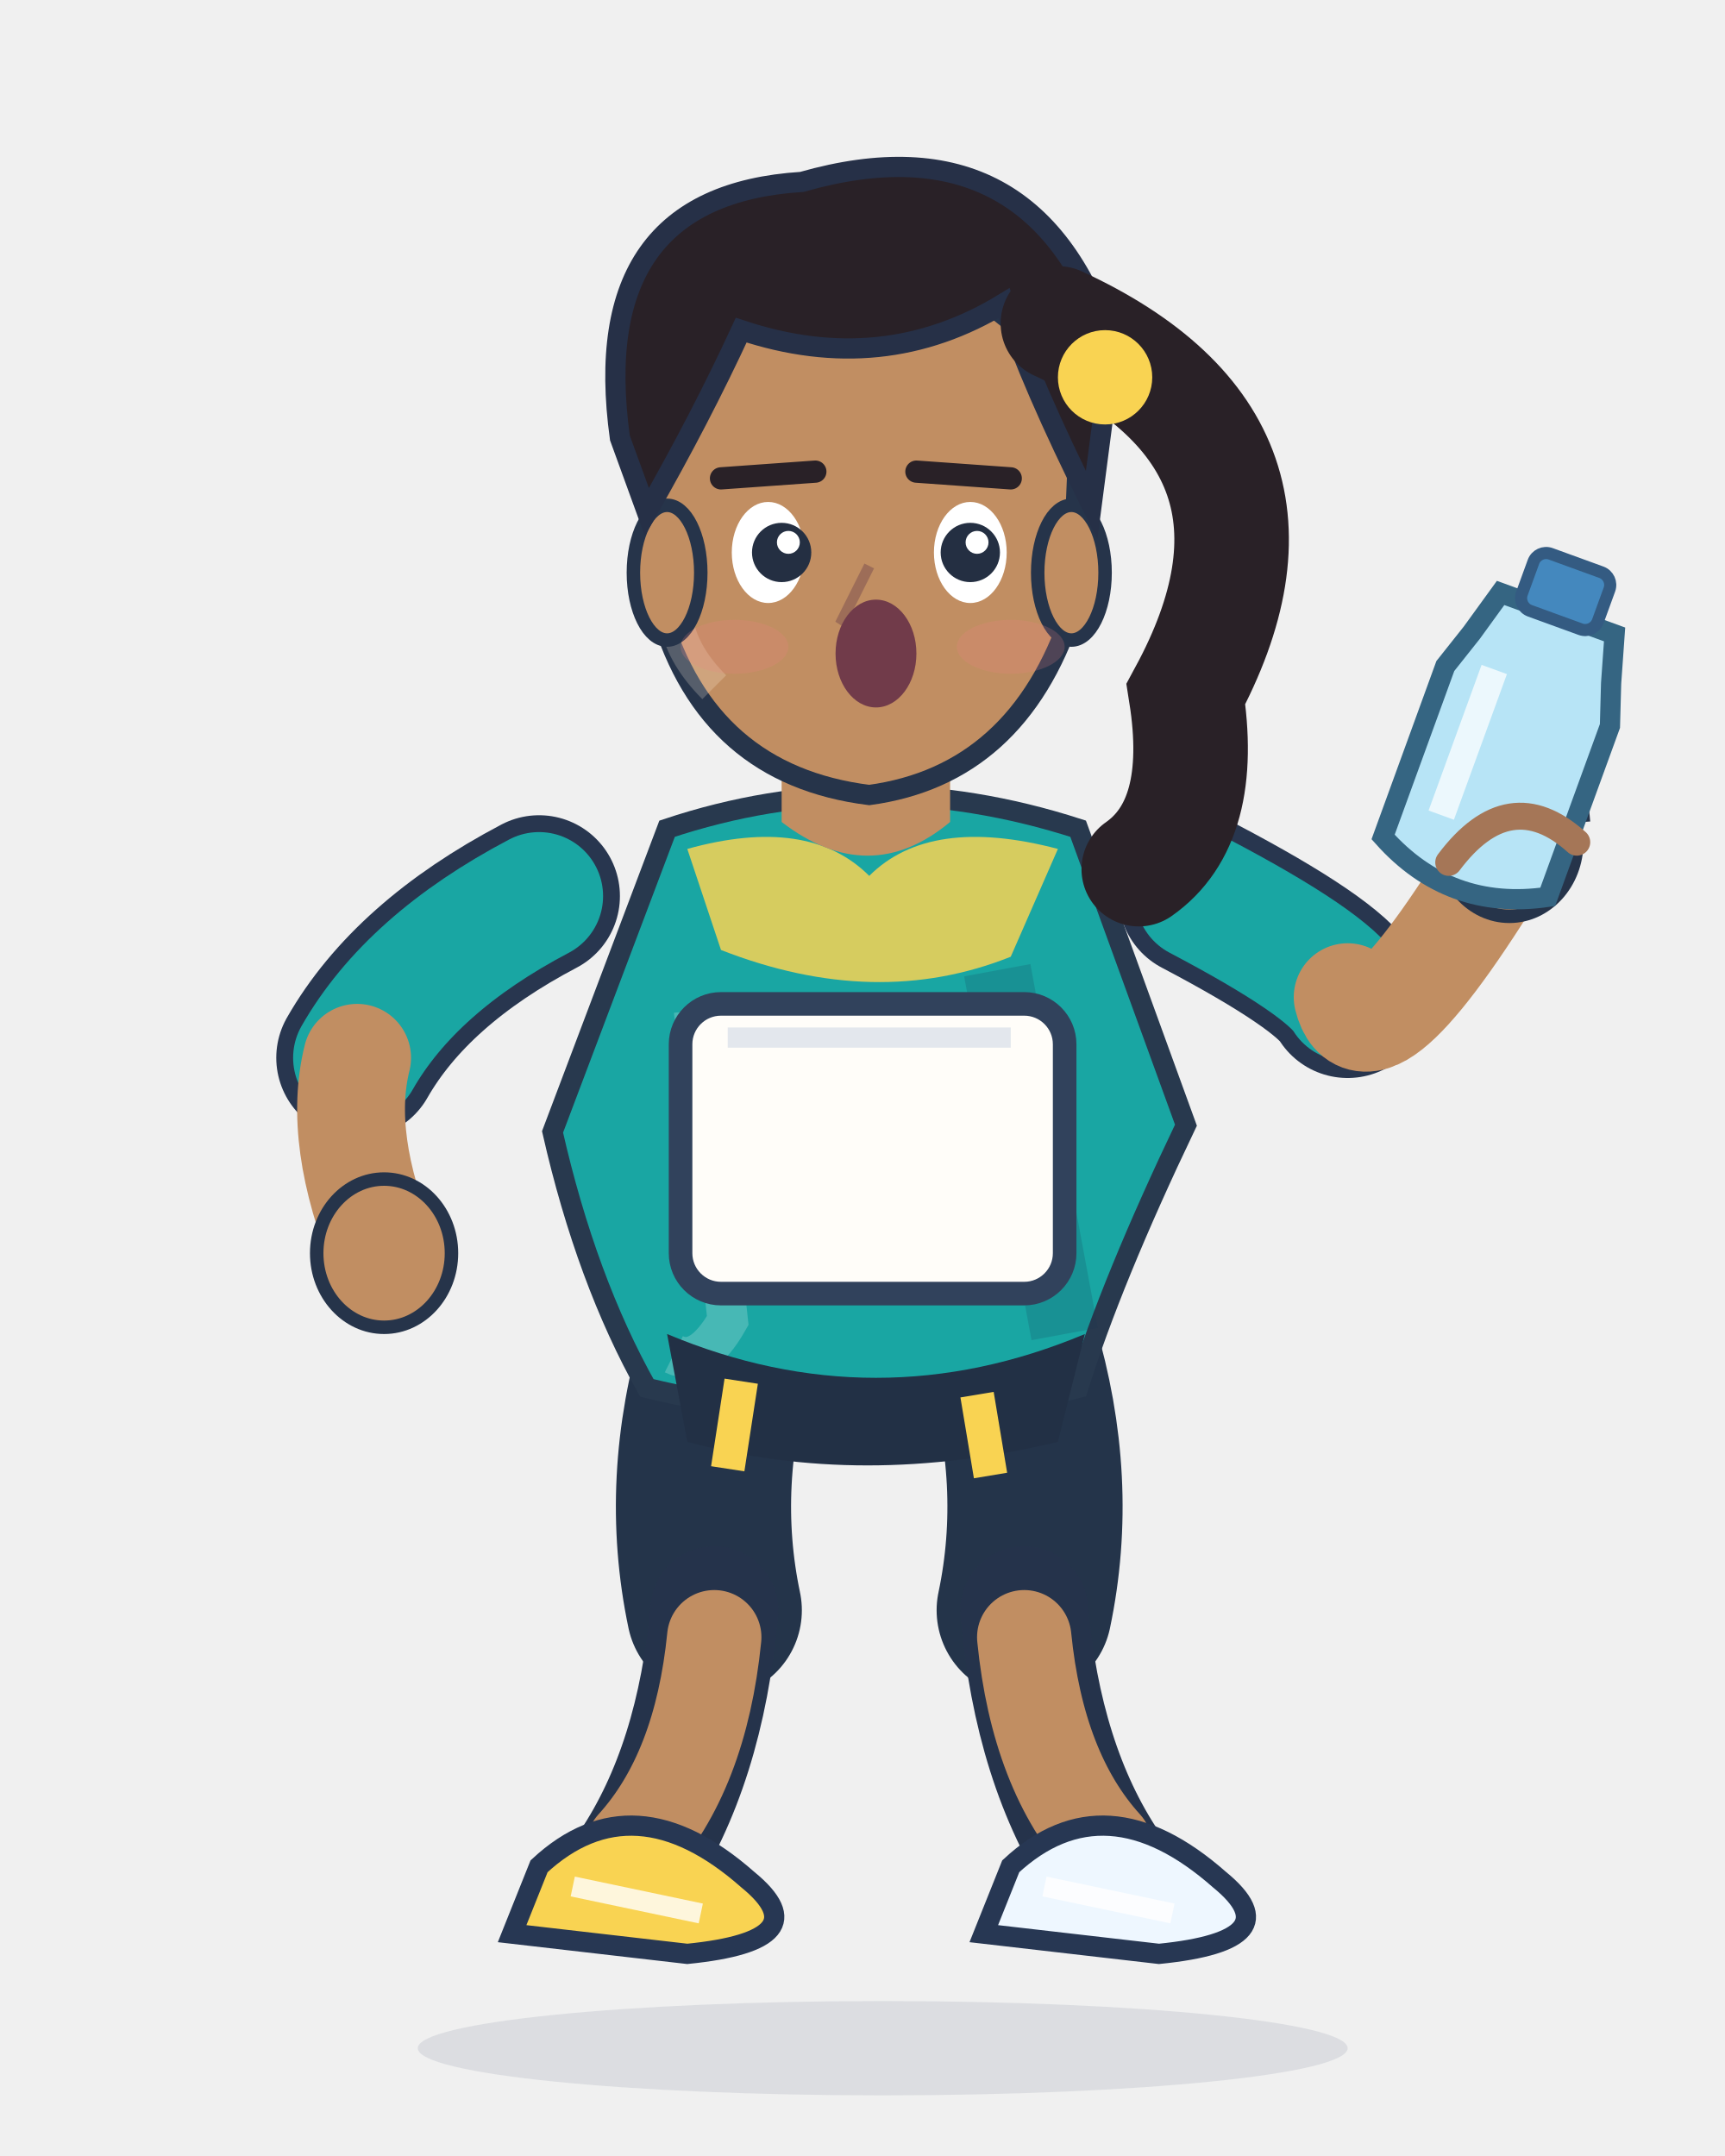
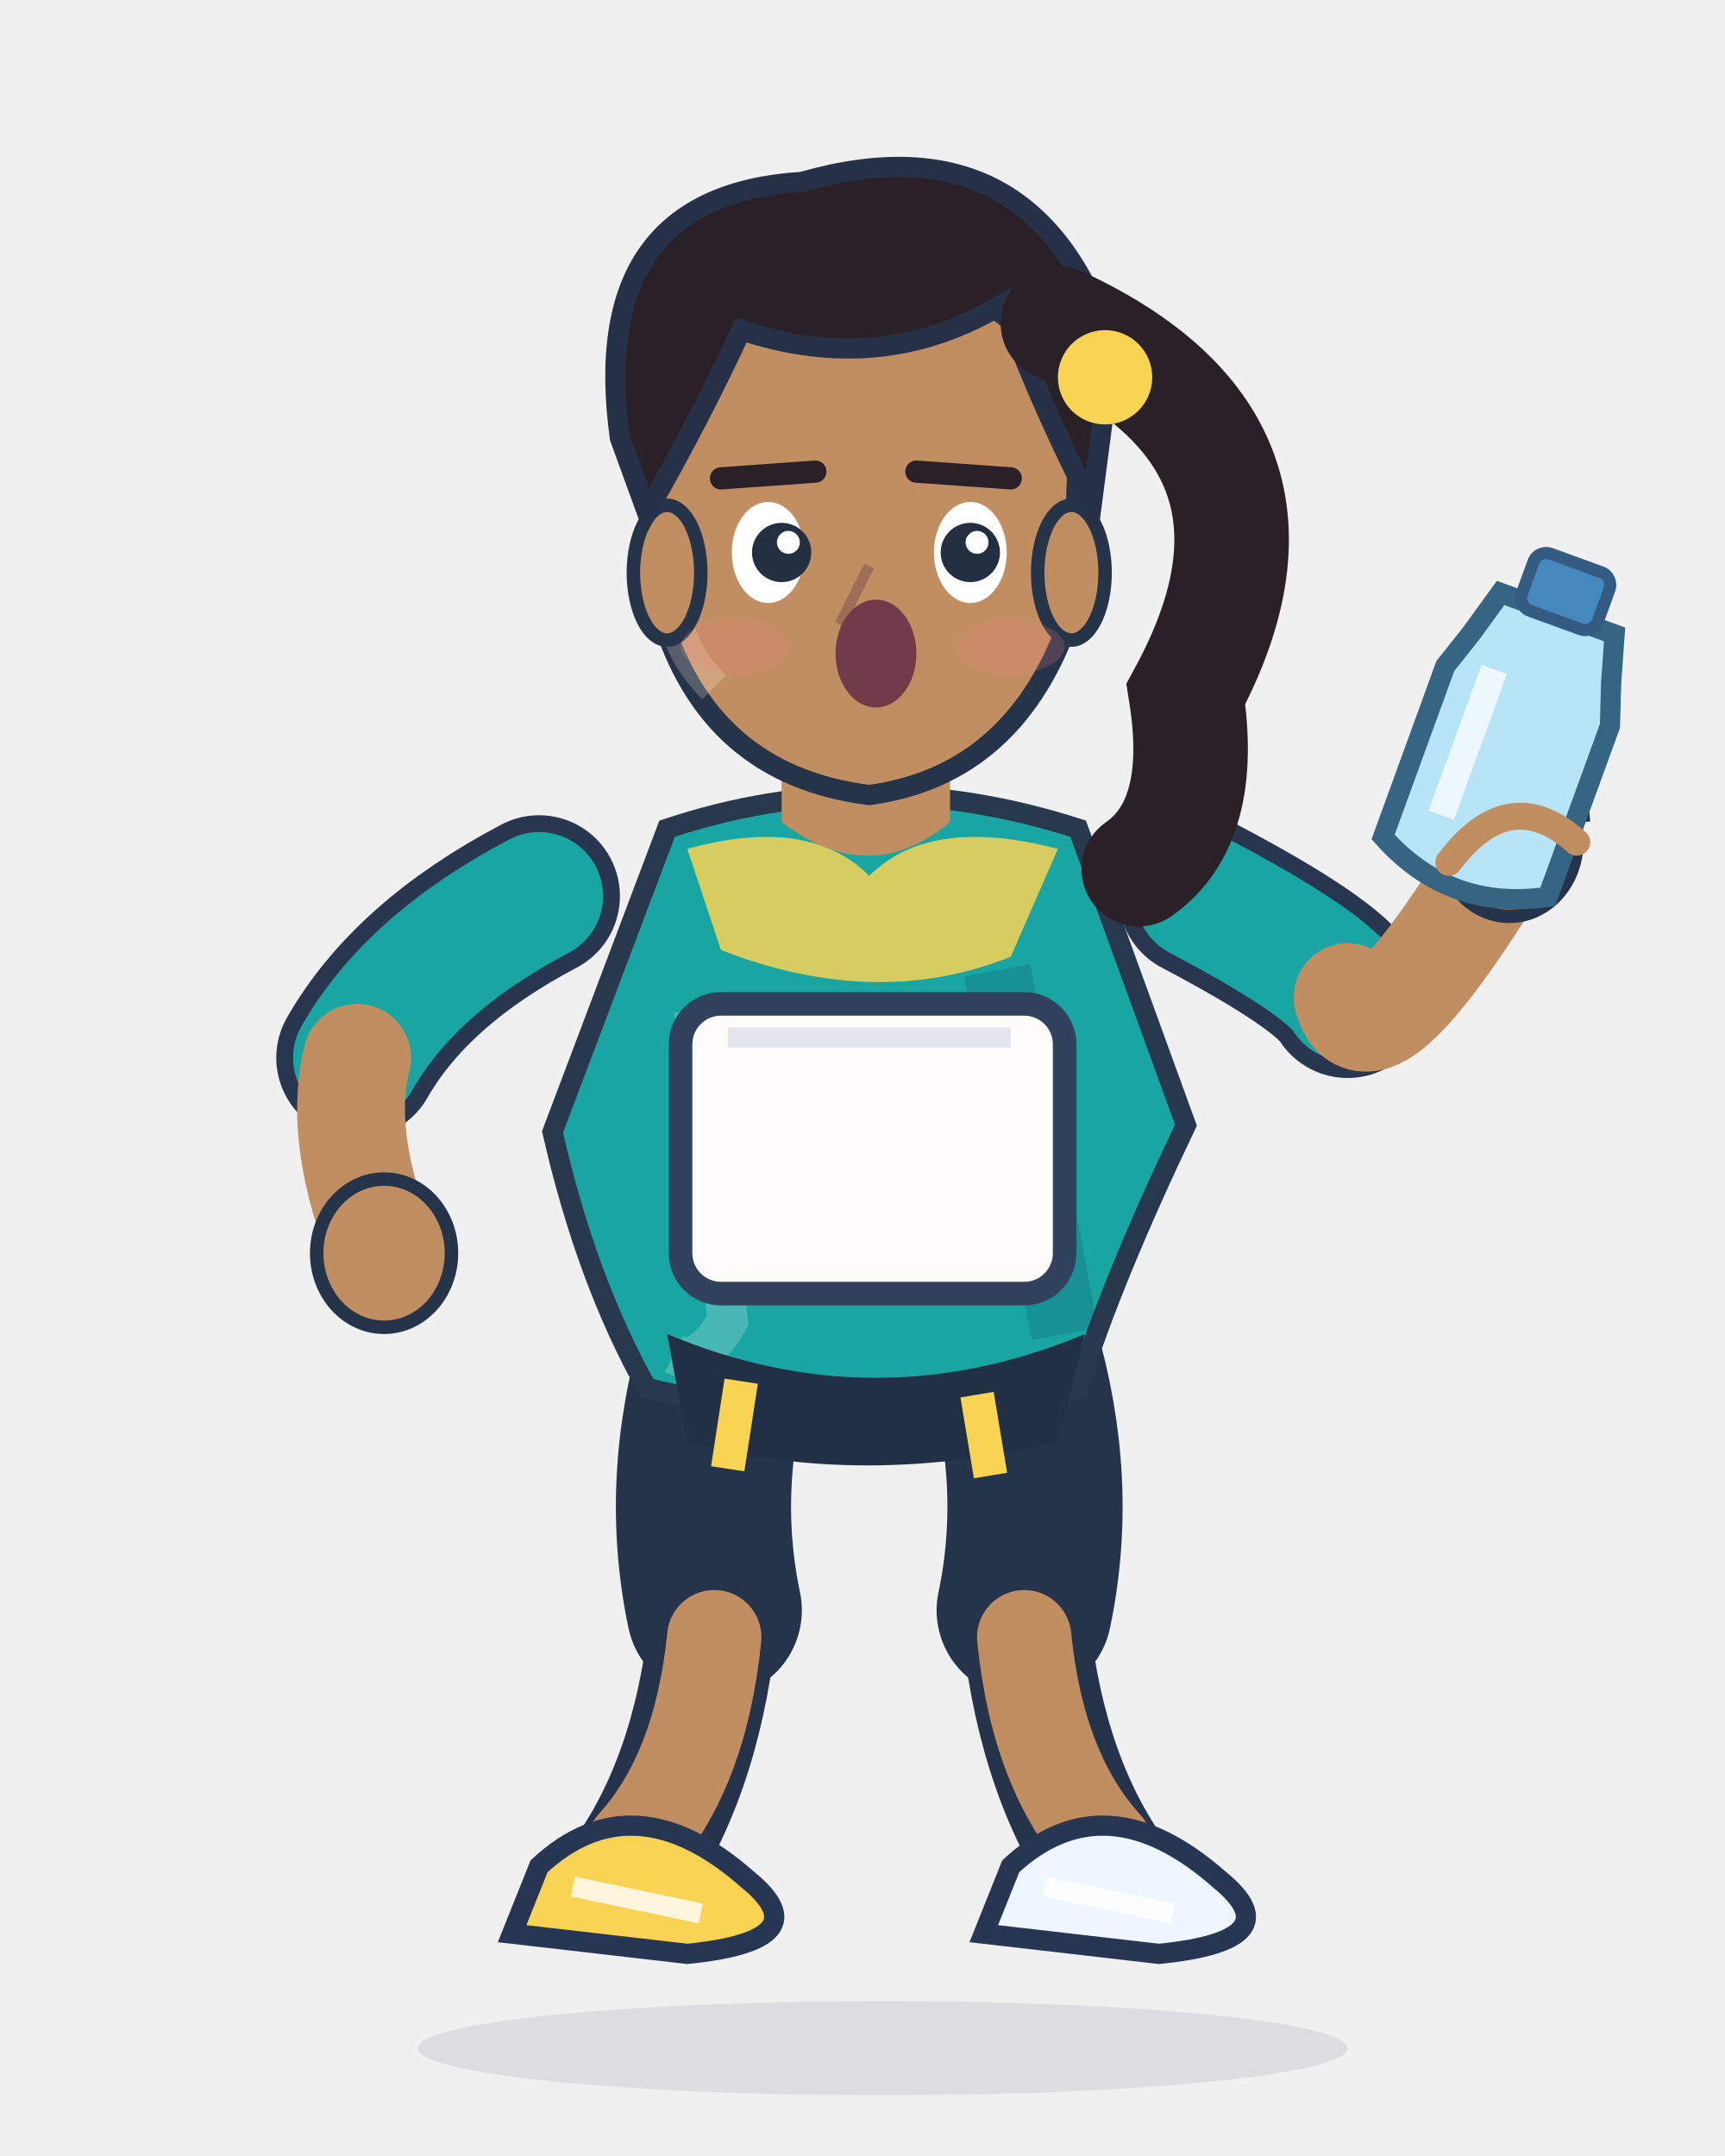
<svg xmlns="http://www.w3.org/2000/svg" width="256" height="320" viewBox="0 0 256 320" role="img" aria-label="AU female catch">
  <g id="body_13_pose" transform="translate(0 0)">
    <ellipse cx="131" cy="304" rx="69" ry="7" fill="#26385c" opacity=".10" />
    <g id="legs">
      <g id="leg_left">
        <path d="M108 200 Q102 220 106 239" stroke="#24344a" stroke-width="26" stroke-linecap="round" fill="none" />
        <path d="M106 239 Q104 262 94 277" stroke="#25334b" stroke-width="19" stroke-linecap="round" fill="none" />
        <path d="M106 243 Q104 263 94 274" stroke="#c18e62" stroke-width="14" stroke-linecap="round" fill="none" />
        <path d="M80 277 Q94 264 111 279 Q122 288 102 290 L76 287Z" fill="#f9d352" stroke="#273753" stroke-width="3" />
        <path d="M85 280 L104 284" stroke="#ffffff" stroke-width="3" opacity=".8" />
      </g>
      <g id="leg_right">
        <path d="M150 200 Q156 220 152 239" stroke="#24344a" stroke-width="26" stroke-linecap="round" fill="none" />
        <path d="M152 239 Q154 262 164 277" stroke="#25334b" stroke-width="19" stroke-linecap="round" fill="none" />
        <path d="M152 243 Q154 263 164 274" stroke="#c18e62" stroke-width="14" stroke-linecap="round" fill="none" />
        <path d="M150 277 Q164 264 181 279 Q192 288 172 290 L146 287Z" fill="#eef7ff" stroke="#273753" stroke-width="3" />
        <path d="M155 280 L174 284" stroke="#ffffff" stroke-width="3" opacity=".8" />
      </g>
    </g>
    <g id="arm_left">
      <path d="M80 133 Q61 143 53 157" fill="none" stroke="#28364f" stroke-width="24" stroke-linecap="round" />
      <path d="M80 133 Q61 143 53 157" fill="none" stroke="#19a6a3" stroke-width="19" stroke-linecap="round" />
      <path d="M53 157 Q50 169 57 186" stroke="#c18e62" stroke-width="16" stroke-linecap="round" fill="none" />
      <ellipse cx="57" cy="186" rx="10" ry="11" fill="#c18e62" stroke="#26344a" stroke-width="2" />
    </g>
    <g id="torso">
      <path d="M99 123 Q129 113 160 123 L176 167 Q165 190 160 206 Q129 214 96 206 Q87 190 82 168Z" fill="#19a6a3" stroke="#28394e" stroke-width="3" />
      <path d="M102 126 Q120 121 129 130 Q138 121 157 126 L150 142 Q130 150 107 141Z" fill="#f9d352" opacity=".84" />
      <path d="M103 150 L108 196 Q104 203 100 201" stroke="#fff" stroke-opacity=".20" stroke-width="6" fill="none" />
      <path d="M148 144 L158 198" stroke="#193451" stroke-opacity=".18" stroke-width="10" fill="none" />
      <path d="M116 113 L116 122 Q129 132 141 122 L141 111Z" fill="#c18e62" />
      <path d="M99 198 Q130 211 161 198 L157 214 Q128 221 102 214Z" fill="#223045" />
      <path d="M110 205 L108 218 M145 207 L147 219" stroke="#f9d352" stroke-width="5" />
    </g>
    <g id="arm_right">
      <path d="M178 133 Q197 143 200 148" fill="none" stroke="#28364f" stroke-width="24" stroke-linecap="round" />
      <path d="M178 133 Q197 143 200 148" fill="none" stroke="#19a6a3" stroke-width="19" stroke-linecap="round" />
      <path d="M200 148 Q203 160 224 125" stroke="#c18e62" stroke-width="16" stroke-linecap="round" fill="none" />
      <ellipse cx="224" cy="125" rx="10" ry="11" fill="#c18e62" stroke="#26344a" stroke-width="2" />
      <path d="M220 117 Q234 108 235 122" fill="none" stroke="#26344a" stroke-width="2" />
    </g>
    <g id="face">
      <path d="M97 67 Q99 42 128 40 Q155 41 160 67 L159 91 Q151 115 129 118 Q105 115 98 91Z" fill="#c18e62" stroke="#26344a" stroke-width="3" />
      <path d="M102 83 Q97 93 106 102" stroke="#fff1dd" stroke-width="5" opacity=".22" fill="none" />
      <ellipse cx="99" cy="85" rx="5" ry="10" fill="#c18e62" stroke="#26344a" stroke-width="2" />
      <ellipse cx="159" cy="85" rx="5" ry="10" fill="#c18e62" stroke="#26344a" stroke-width="2" />
      <path d="M107 71 L121 70 M136 70 L150 71" fill="none" stroke="#292127" stroke-width="3.3" stroke-linecap="round" />
      <ellipse cx="114" cy="82" rx="5.4" ry="7.5" fill="#fff" />
      <ellipse cx="144" cy="82" rx="5.4" ry="7.5" fill="#fff" />
      <circle cx="116" cy="82" r="4.4" fill="#242f42" />
      <circle cx="144" cy="82" r="4.4" fill="#242f42" />
      <circle cx="117" cy="80.5" r="1.7" fill="#fff" />
      <circle cx="145" cy="80.5" r="1.7" fill="#fff" />
      <path d="M129 84 L125 92 Q128 94 133 92" stroke="#9d6d58" stroke-width="1.6" fill="none" />
      <ellipse cx="109" cy="96" rx="8" ry="4" fill="#ee8382" opacity=".21" />
      <ellipse cx="150" cy="96" rx="8" ry="4" fill="#ee8382" opacity=".21" />
      <ellipse cx="130" cy="97" rx="6" ry="8" fill="#713b4a" />
    </g>
    <g id="hair">
      <path d="M92 65 Q87 29 119 27 Q154 17 165 52 L162 75 Q153 57 149 45 Q131 56 110 49 Q104 62 96 76Z" fill="#292127" stroke="#263047" stroke-width="3" />
      <path d="M157 48 Q196 66 176 103 Q179 122 169 129" stroke="#292127" stroke-width="17" fill="none" stroke-linecap="round" />
      <circle cx="164" cy="56" r="7" fill="#f9d352" />
    </g>
    <g id="bib_placeholder">
      <rect x="101" y="149" width="57" height="43" rx="6" fill="#fffdf9" stroke="#31425c" stroke-width="3.5" />
      <path d="M108 154 H150" stroke="#e3e7ed" stroke-width="3" />
    </g>
  </g>
  <g id="received_supply" transform="translate(225 108) rotate(20)">
    <path d="M-9 -18 H9 L11 -11 L13 -5 V22 Q0 29 -13 22 V-5 L-11 -11Z" fill="#b7e4f6" stroke="#356582" stroke-width="3" />
    <rect x="-6" y="-26" width="12" height="9" rx="2" fill="#4488be" stroke="#345b82" stroke-width="1.8" />
    <path d="M-6 -7 V16" stroke="#fff" stroke-width="4" opacity=".74" />
  </g>
-   <path id="fingers_over_supply" d="M215 128 Q224 116 234 125" fill="none" stroke="#a57657" stroke-width="4" stroke-linecap="round" />
+   <path id="fingers_over_supply" d="M215 128 Q224 116 234 125" fill="none" stroke="#c18e62" stroke-width="4" stroke-linecap="round" />
</svg>
